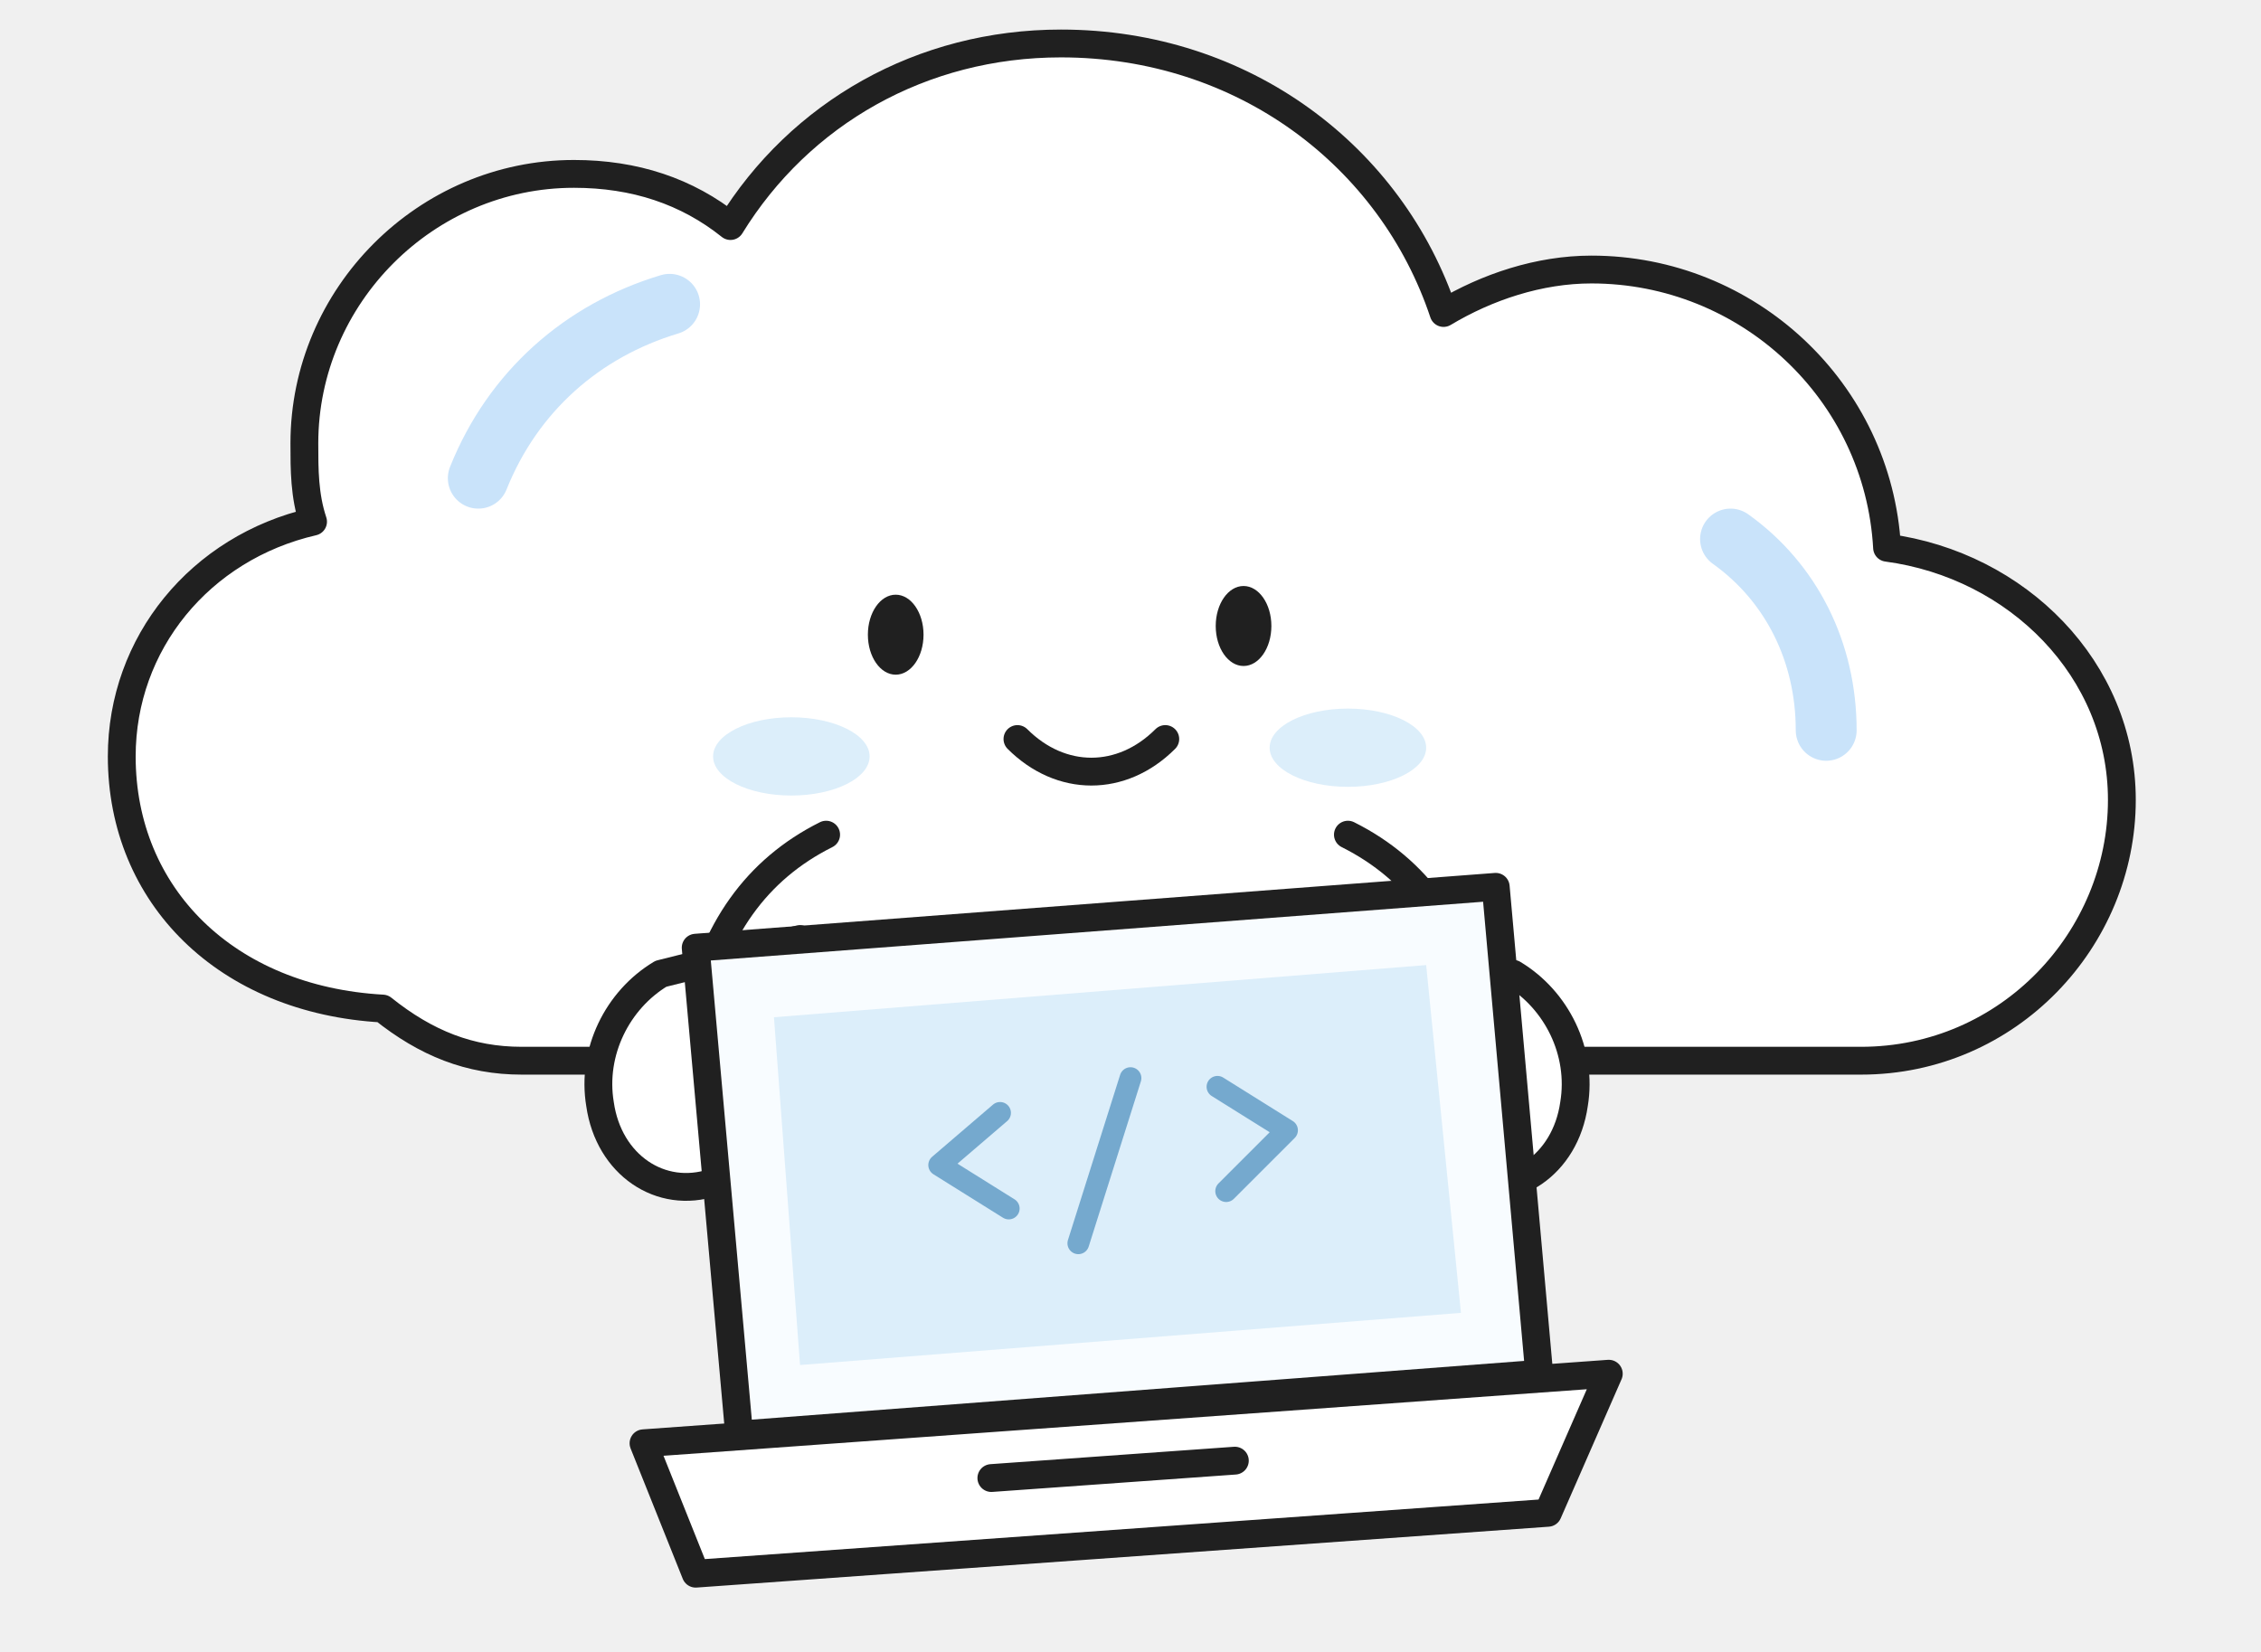
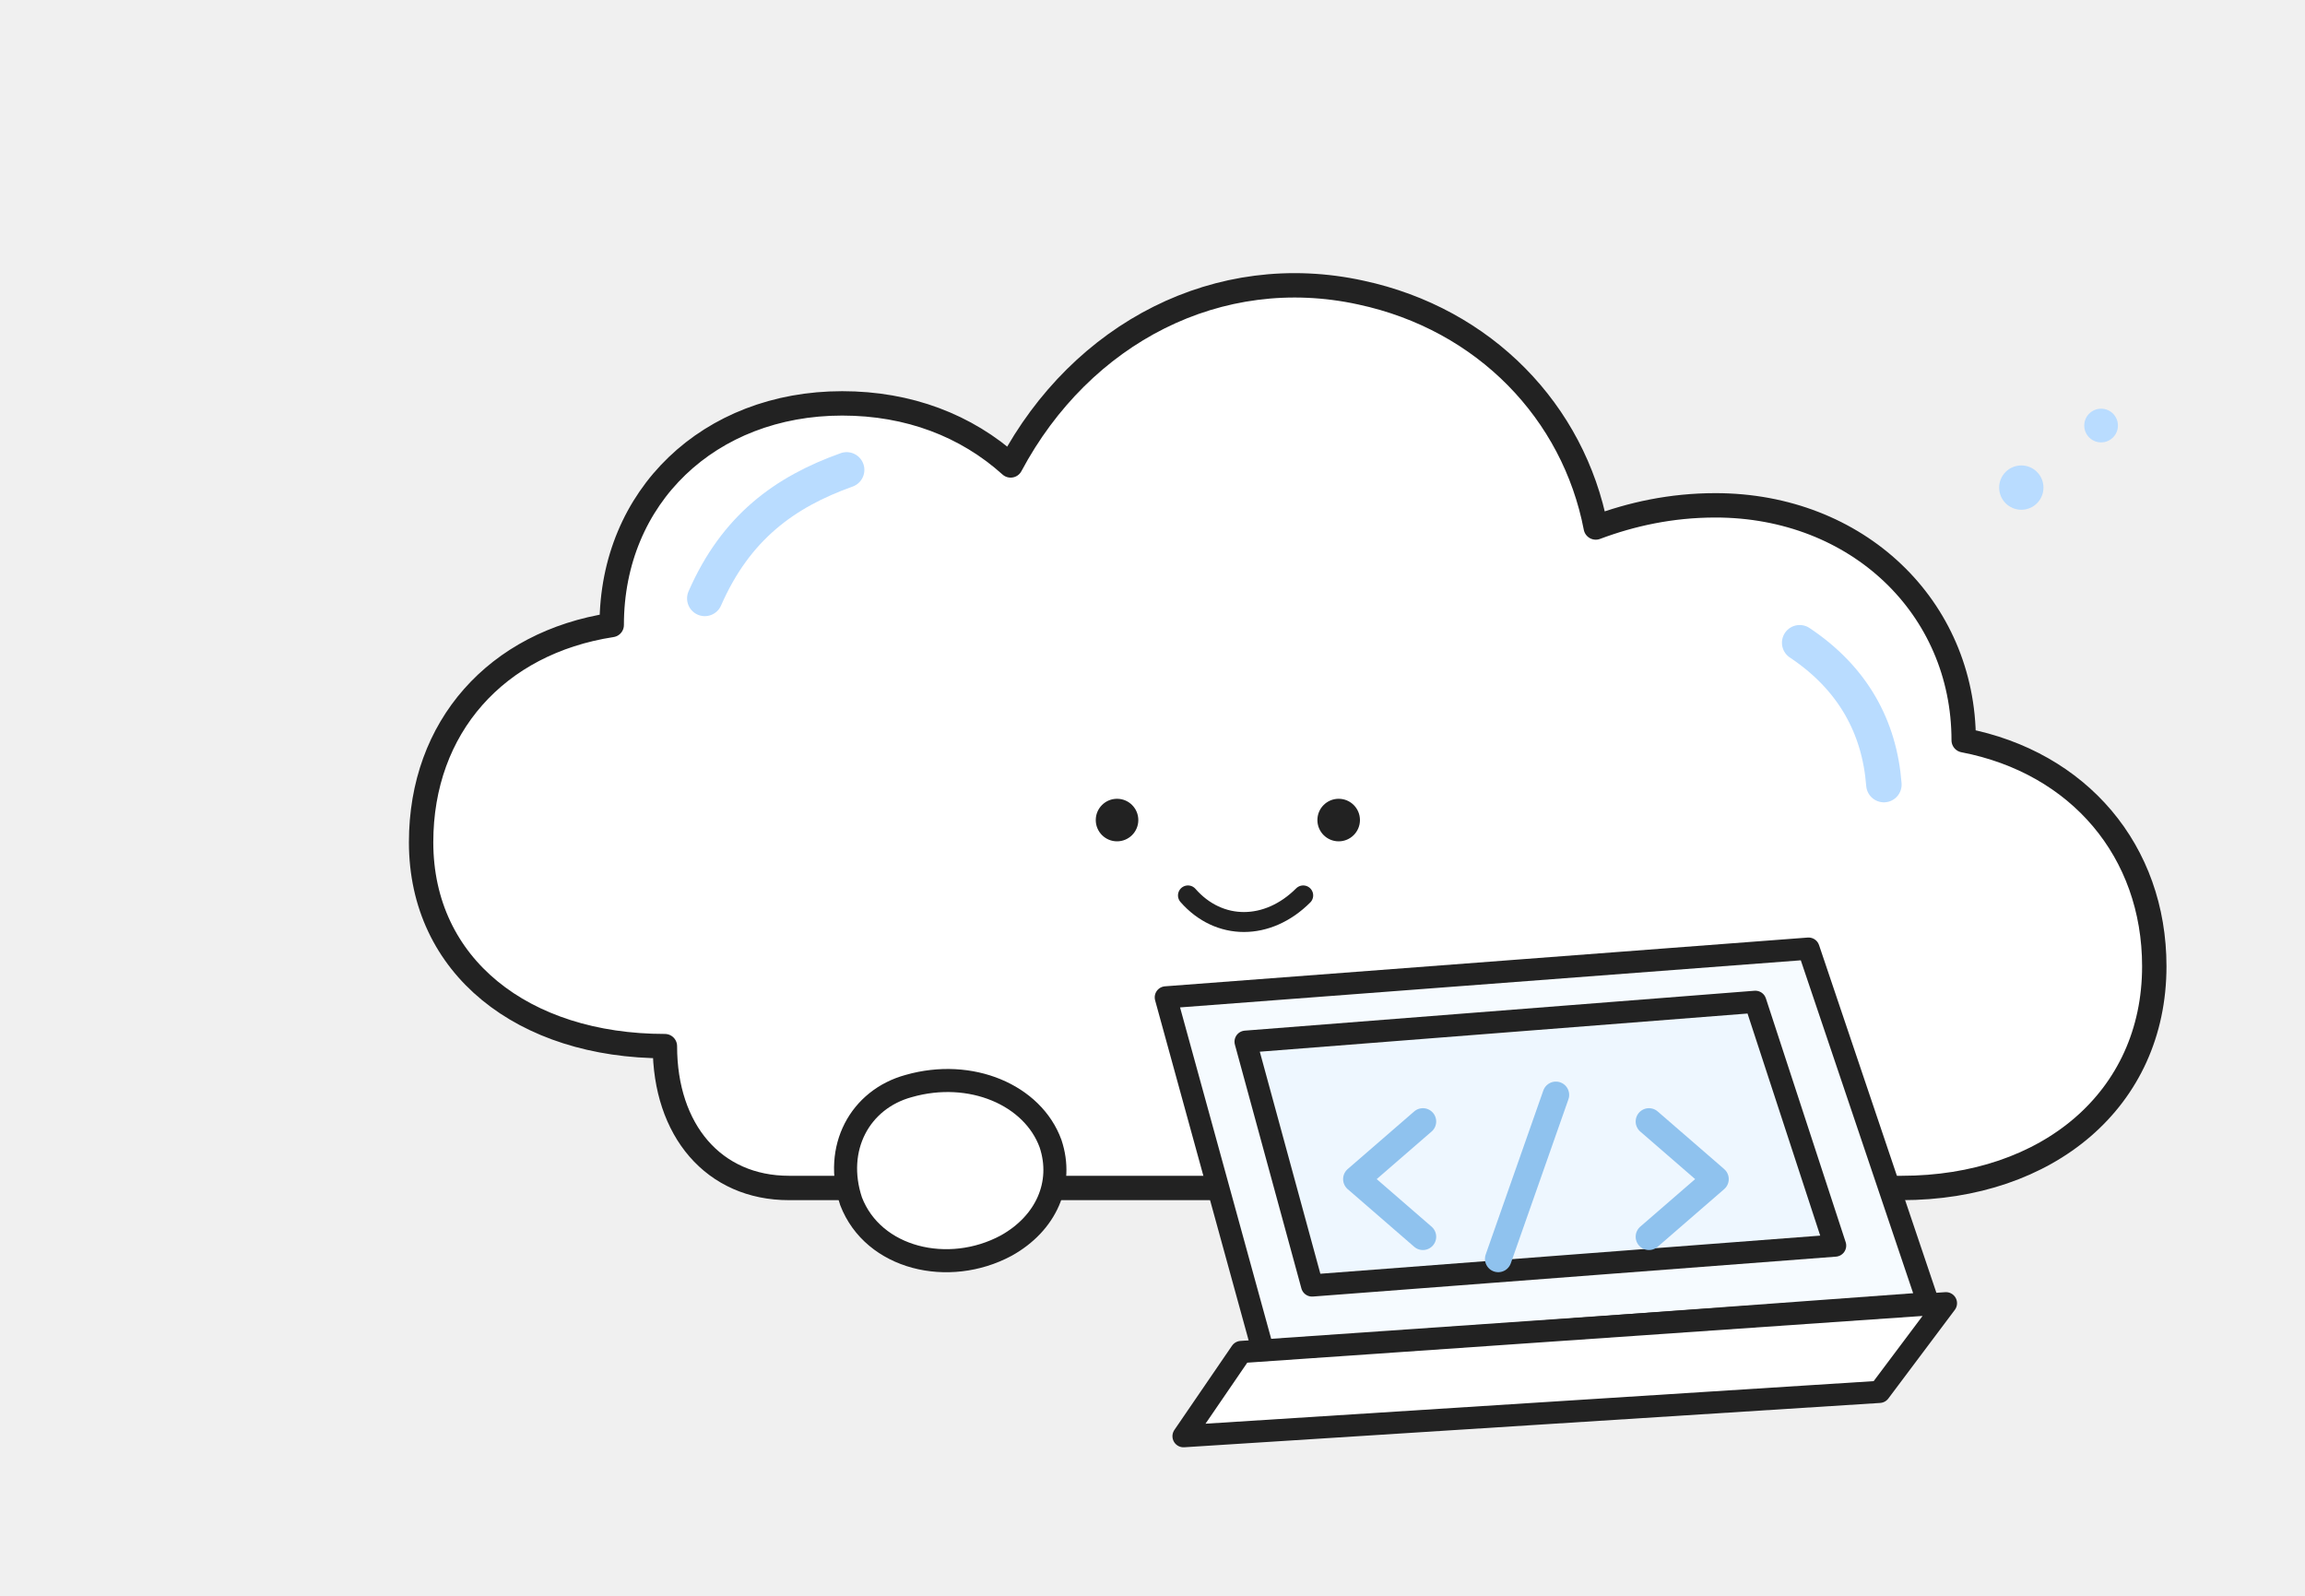
- <svg xmlns="http://www.w3.org/2000/svg" viewBox="0 0 260 190" role="img" aria-labelledby="title description">
-   <g stroke="#202020" stroke-width="3.2" stroke-linecap="round" stroke-linejoin="round">
-     <path fill="#fff" d="M44 116c-18-1-30-13-30-29 0-13 9-24 22-27-1-3-1-6-1-9 0-17 14-31 31-31 7 0 13 2 18 6 8-13 22-21 38-21 21 0 38 13 44 31 5-3 11-5 17-5 18 0 33 14 34 32 15 2 27 14 27 29 0 16-13 30-30 30H60c-6 0-11-2-16-6Z" />
-     <path fill="none" stroke="#c9e3fa" stroke-width="7" d="M55 55c4-10 12-17 22-20" />
-     <path fill="none" stroke="#c9e3fa" stroke-width="7" d="M199 62c7 5 11 13 11 22" />
-     <ellipse cx="91" cy="87" rx="9" ry="4.5" fill="#dceefa" stroke="none" />
-     <ellipse cx="155" cy="86" rx="9" ry="4.5" fill="#dceefa" stroke="none" />
-     <ellipse cx="103" cy="73" rx="3.2" ry="4.6" fill="#202020" stroke="none" />
-     <ellipse cx="143" cy="72" rx="3.2" ry="4.6" fill="#202020" stroke="none" />
-     <path fill="none" d="M117 85c5 5 12 5 17 0" />
-     <path fill="none" d="M95 96c-8 4-13 11-15 21" />
-     <path fill="none" d="M155 96c8 4 13 11 15 21" />
-     <path fill="#fff" d="M76 112c-5 3-8 9-7 15 1 7 7 11 13 9l18-8-8-20-16 4Z" />
-     <path fill="#fff" d="M174 112c5 3 8 9 7 15-1 7-7 11-13 9l-18-8 8-20 16 4Z" />
-     <path fill="#f8fcff" d="M80 109 172 102l5 56-92 7-5-56Z" />
-     <path fill="#dceefa" d="m89 117 75-6 4 40-76 6-3-40Z" stroke="none" />
-     <path fill="none" stroke="#75a9ce" stroke-width="2.5" d="m115 128-7 6 8 5m24-14 8 5-7 7m-17 6 6-19" />
-     <path fill="#fff" d="m74 166 111-8-7 16-98 7-6-15Z" />
-     <path fill="none" d="m114 170 28-2" />
+ <svg xmlns="http://www.w3.org/2000/svg" viewBox="0 0 520 360" role="img" aria-labelledby="title desc">
+   <g fill="#ffffff" stroke="#222222" stroke-width="5.5" stroke-linecap="round" stroke-linejoin="round">
+     <path d="       M150 236       C118 236 95 218 95 190       C95 164 112 145 138 141       C138 112 160 91 190 91       C205 91 218 96 228 105       C244 75 275 59 307 66       C335 72 355 93 360 119       C368 116 377 114 387 114       C419 114 443 137 443 167       C469 172 486 192 486 218       C486 248 462 268 429 268       L178 268       C161 268 150 255 150 236 Z     " />
+   </g>
+   <g fill="none" stroke="#b9dcff" stroke-width="8" stroke-linecap="round">
+     <path d="M159 135 C166 119 177 111 191 106" />
+     <path d="M406 145 C418 153 424 164 425 177" />
+   </g>
+   <g fill="#222222">
+     <circle cx="252" cy="185" r="4.8" />
+     <circle cx="302" cy="185" r="4.8" />
+   </g>
+   <path d="M268 202 C275 210 286 210 294 202" fill="none" stroke="#222222" stroke-width="4.5" stroke-linecap="round" />
+   <g fill="#ffffff" stroke="#222222" stroke-width="5.2" stroke-linecap="round" stroke-linejoin="round">
+     <path d="M205 245 C194 248 188 259 192 271 C197 284 214 288 227 281 C236 276 240 267 237 258 C233 247 219 241 205 245 Z" />
+     <path d="M330 242 C341 242 350 250 353 260 C356 270 351 279 341 283 C329 288 316 281 313 269 C310 257 318 246 330 242 Z" />
+   </g>
+   <g stroke="#222222" stroke-width="5" stroke-linejoin="round">
+     <path d="M263 225 L408 214 L435 294 L285 305 Z" fill="#f6fbff" />
+     <path d="M281 235 L396 226 L414 281 L296 290 Z" fill="#eef7ff" />
+     <path d="M280 305 L439 294 L424 314 L267 324 Z" fill="#ffffff" />
+   </g>
+   <g fill="none" stroke="#8fc2ee" stroke-width="6" stroke-linecap="round" stroke-linejoin="round">
+     <path d="M321 253 L306 266 L321 279" />
+     <path d="M372 253 L387 266 L372 279" />
+     <path d="M351 247 L338 284" />
+   </g>
+   <g fill="#b9dcff">
+     <circle cx="456" cy="110" r="5" />
+     <circle cx="474" cy="96" r="3.8" />
  </g>
</svg>
